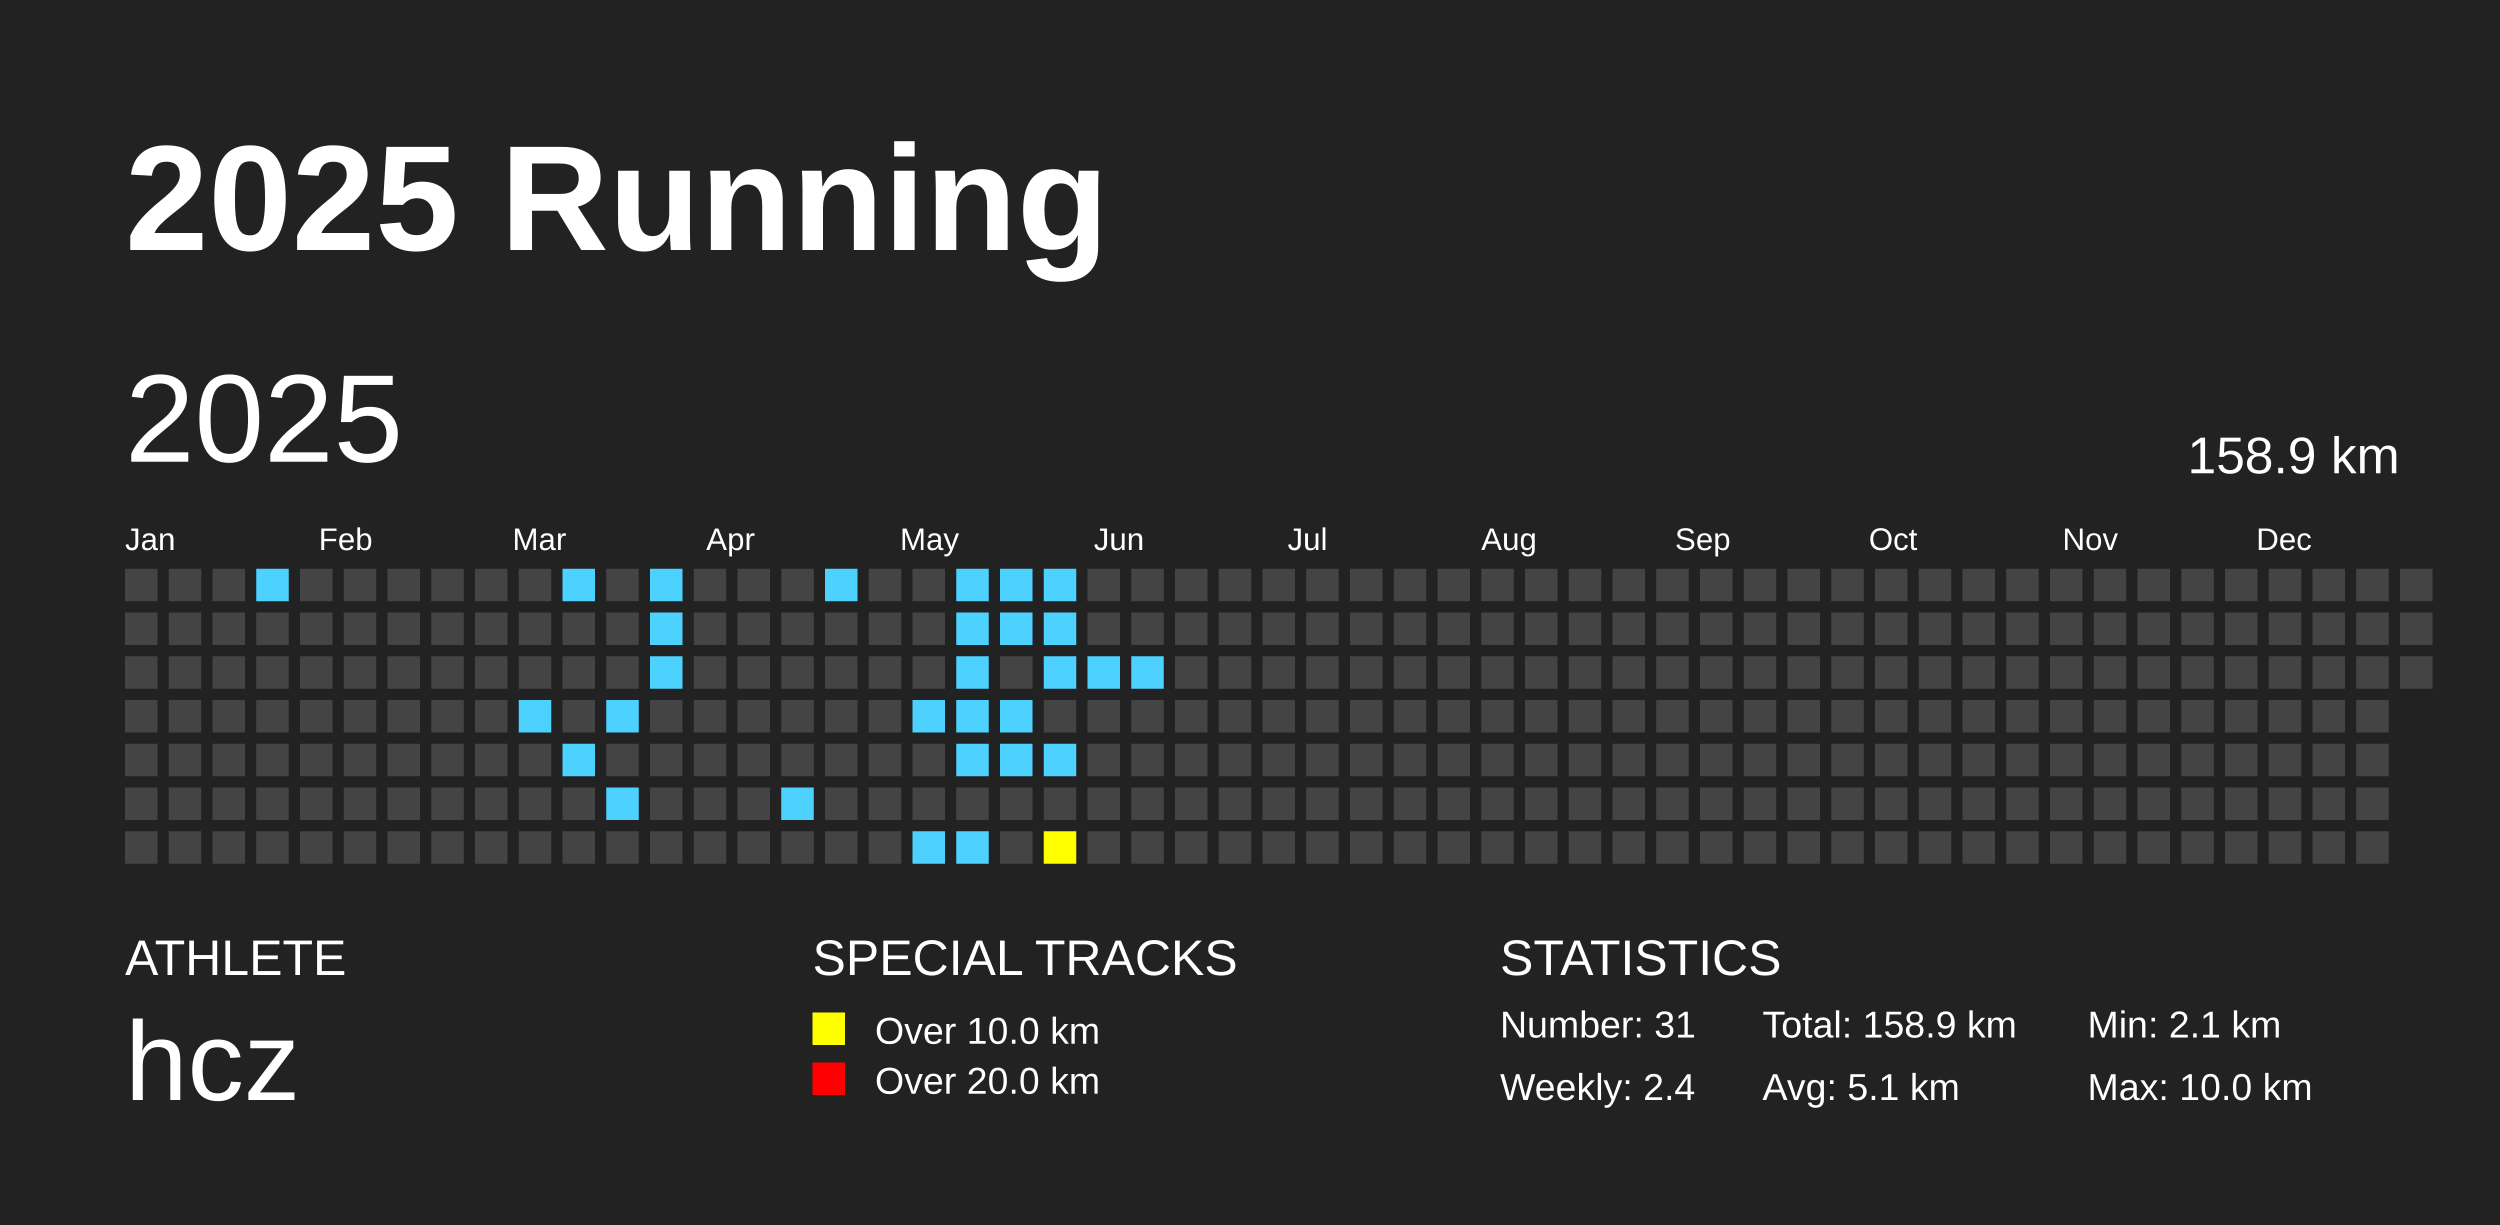
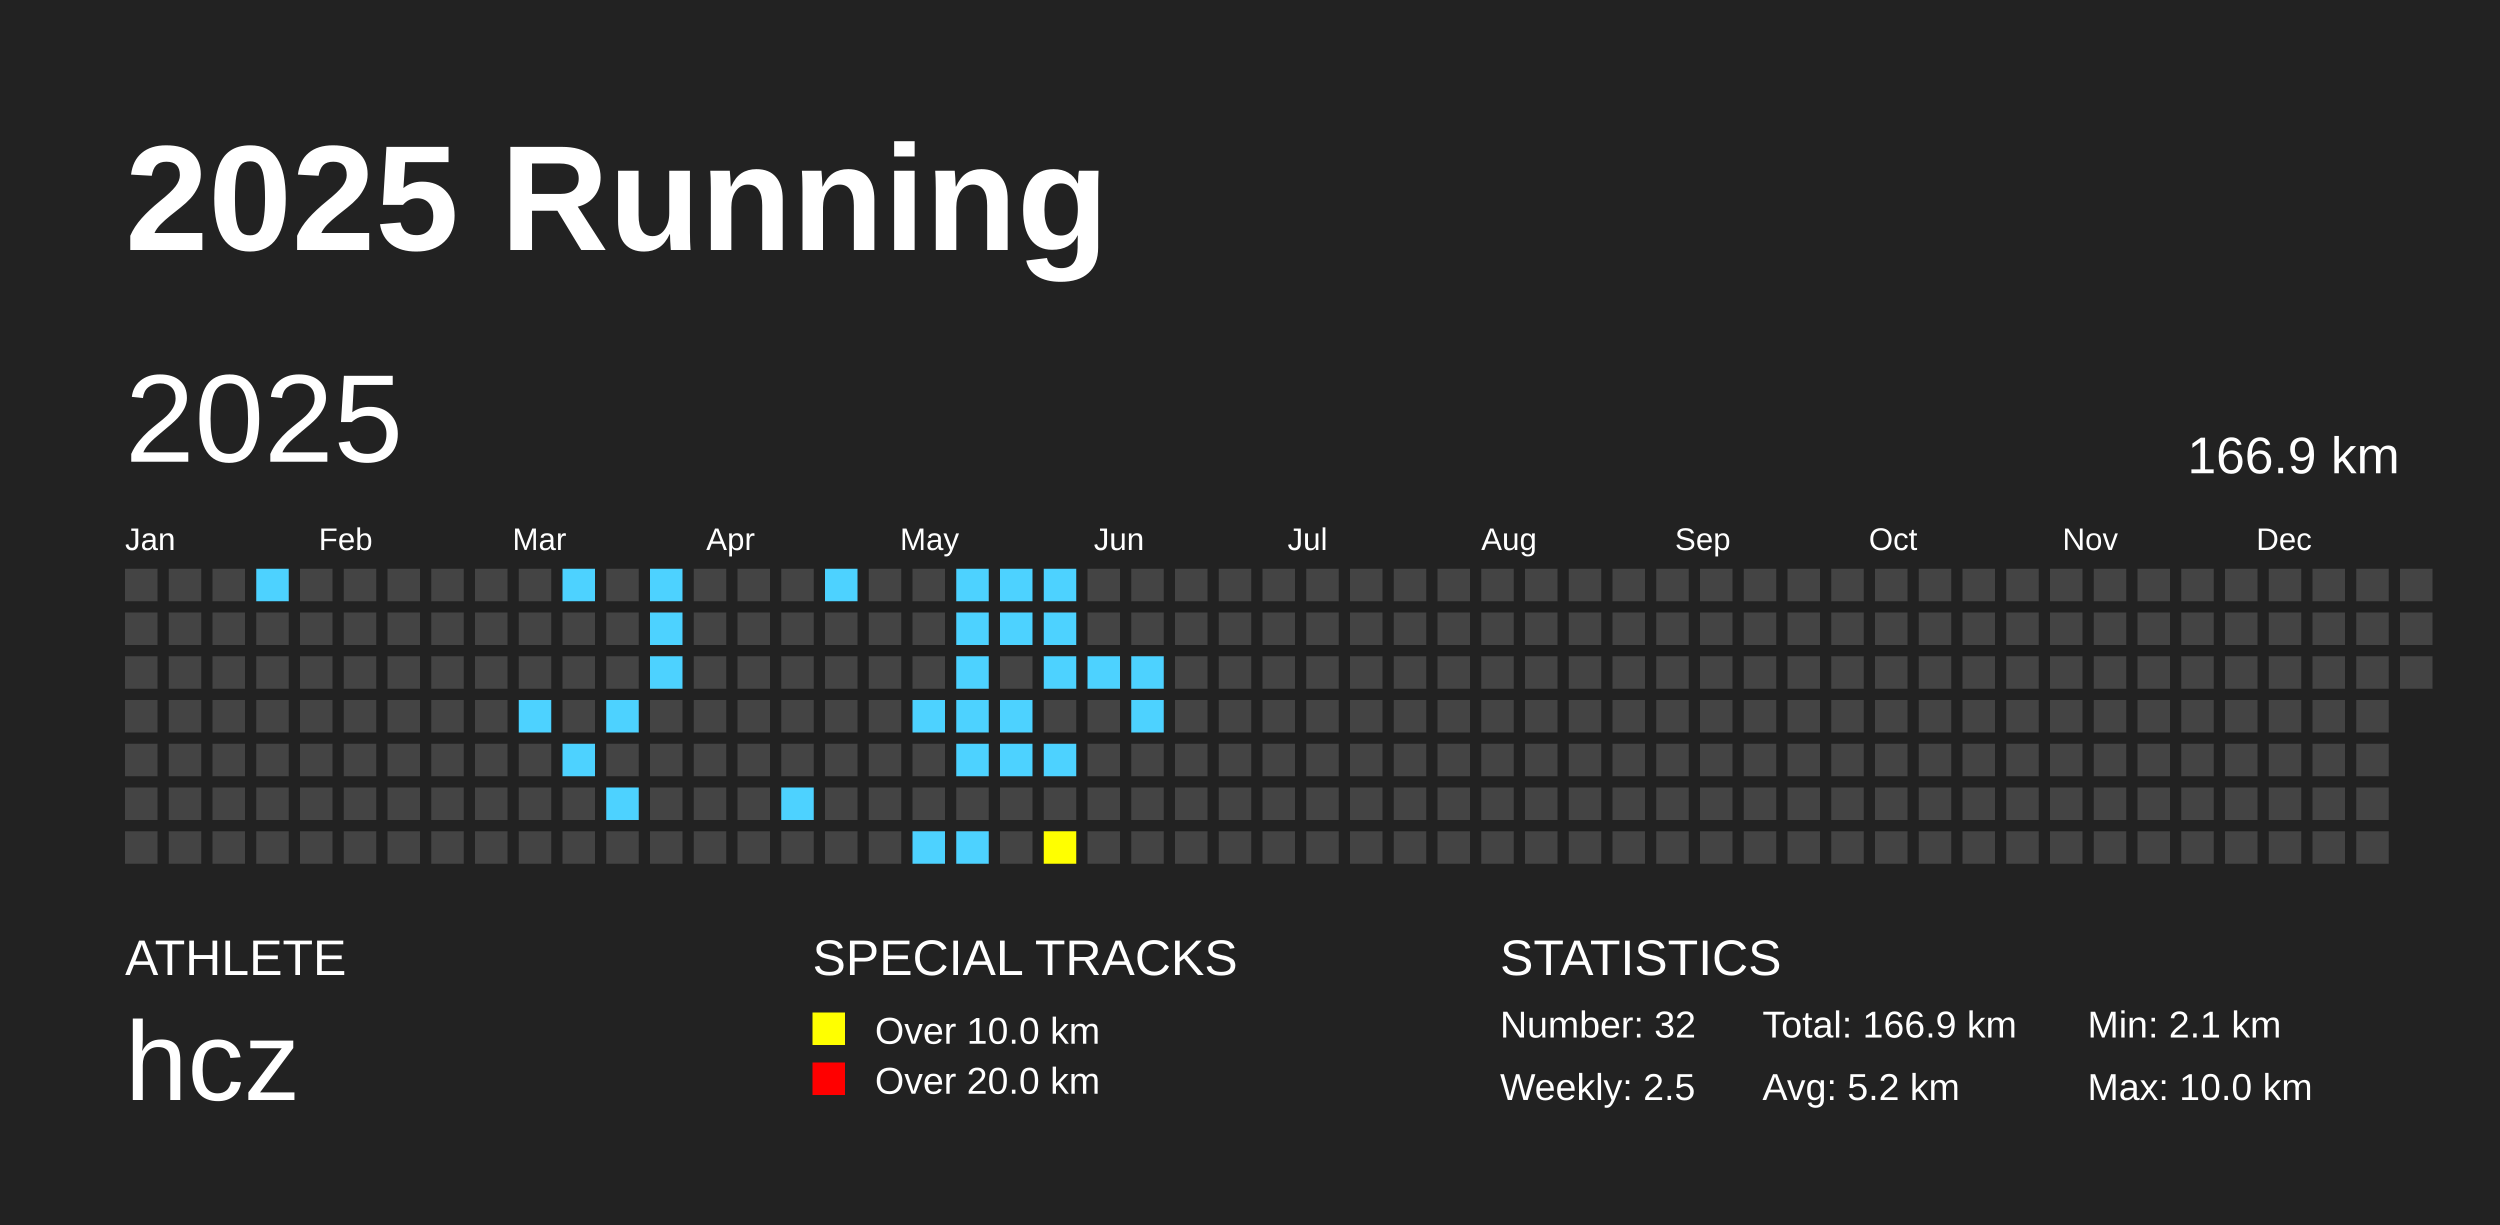
<svg xmlns="http://www.w3.org/2000/svg" baseProfile="full" height="98mm" version="1.1" viewBox="0,0,200,98" width="200mm">
  <defs />
  <rect fill="#222222" height="98" width="200" x="0" y="0" />
  <text fill="#FFFFFF" style="font-size:12px; font-family:Arial; font-weight:bold;" x="10" y="20">2025 Running</text>
  <text fill="#FFFFFF" style="font-size:4px; font-family:Arial" x="10" y="78">ATHLETE</text>
  <text fill="#FFFFFF" style="font-size:9px; font-family:Arial" x="10" y="88">hcz</text>
  <text fill="#FFFFFF" style="font-size:4px; font-family:Arial" x="65" y="78">SPECIAL TRACKS</text>
  <rect fill="yellow" height="2.6" width="2.6" x="65" y="81" />
  <text fill="#FFFFFF" style="font-size:3px; font-family:Arial" x="70" y="83.5">Over 10.0 km</text>
  <rect fill="red" height="2.6" width="2.6" x="65" y="85" />
  <text fill="#FFFFFF" style="font-size:3px; font-family:Arial" x="70" y="87.5">Over 20.0 km</text>
  <text fill="#FFFFFF" style="font-size:4px; font-family:Arial" x="120" y="78">STATISTICS</text>
-   <text fill="#FFFFFF" style="font-size:3px; font-family:Arial" x="120" y="83">Number: 31</text>
-   <text fill="#FFFFFF" style="font-size:3px; font-family:Arial" x="120" y="88">Weekly: 2.4</text>
-   <text fill="#FFFFFF" style="font-size:3px; font-family:Arial" x="141" y="83">Total: 158.9 km</text>
-   <text fill="#FFFFFF" style="font-size:3px; font-family:Arial" x="141" y="88">Avg: 5.1 km</text>
+   <text fill="#FFFFFF" style="font-size:3px; font-family:Arial" x="120" y="83">Number: 32</text>
+   <text fill="#FFFFFF" style="font-size:3px; font-family:Arial" x="120" y="88">Weekly: 2.5</text>
+   <text fill="#FFFFFF" style="font-size:3px; font-family:Arial" x="141" y="83">Total: 166.9 km</text>
+   <text fill="#FFFFFF" style="font-size:3px; font-family:Arial" x="141" y="88">Avg: 5.2 km</text>
  <text fill="#FFFFFF" style="font-size:3px; font-family:Arial" x="167" y="83">Min: 2.1 km</text>
  <text fill="#FFFFFF" style="font-size:3px; font-family:Arial" x="167" y="88">Max: 10.0 km</text>
  <text dominant-baseline="hanging" fill="#FFFFFF" style="font-size:10.0px; font-family:Arial;" x="10" y="30">2025</text>
-   <text dominant-baseline="hanging" fill="#FFFFFF" style="font-size:4.125px; font-family:Arial;" x="175" y="35">158.9 km</text>
+   <text dominant-baseline="hanging" fill="#FFFFFF" style="font-size:4.125px; font-family:Arial;" x="175" y="35">166.9 km</text>
  <text fill="#FFFFFF" style="font-size:2.5px; font-family:Arial" x="10.0" y="44">Jan</text>
  <text fill="#FFFFFF" style="font-size:2.5px; font-family:Arial" x="25.5" y="44">Feb</text>
  <text fill="#FFFFFF" style="font-size:2.5px; font-family:Arial" x="41.0" y="44">Mar</text>
  <text fill="#FFFFFF" style="font-size:2.5px; font-family:Arial" x="56.5" y="44">Apr</text>
  <text fill="#FFFFFF" style="font-size:2.5px; font-family:Arial" x="72.0" y="44">May</text>
  <text fill="#FFFFFF" style="font-size:2.5px; font-family:Arial" x="87.5" y="44">Jun</text>
  <text fill="#FFFFFF" style="font-size:2.5px; font-family:Arial" x="103.0" y="44">Jul</text>
  <text fill="#FFFFFF" style="font-size:2.5px; font-family:Arial" x="118.5" y="44">Aug</text>
  <text fill="#FFFFFF" style="font-size:2.5px; font-family:Arial" x="134.0" y="44">Sep</text>
  <text fill="#FFFFFF" style="font-size:2.5px; font-family:Arial" x="149.5" y="44">Oct</text>
  <text fill="#FFFFFF" style="font-size:2.5px; font-family:Arial" x="165.0" y="44">Nov</text>
  <text fill="#FFFFFF" style="font-size:2.5px; font-family:Arial" x="180.5" y="44">Dec</text>
  <rect fill="#444444" height="2.6" width="2.6" x="10.0" y="45.5" />
  <rect fill="#444444" height="2.6" width="2.6" x="10.0" y="49.0" />
  <rect fill="#444444" height="2.6" width="2.6" x="10.0" y="52.5" />
  <rect fill="#444444" height="2.6" width="2.6" x="10.0" y="56.0" />
  <rect fill="#444444" height="2.6" width="2.6" x="10.0" y="59.5" />
  <rect fill="#444444" height="2.6" width="2.6" x="10.0" y="63.0" />
  <rect fill="#444444" height="2.6" width="2.6" x="10.0" y="66.5" />
  <rect fill="#444444" height="2.6" width="2.6" x="13.5" y="45.5" />
  <rect fill="#444444" height="2.6" width="2.6" x="13.5" y="49.0" />
  <rect fill="#444444" height="2.6" width="2.6" x="13.5" y="52.5" />
  <rect fill="#444444" height="2.6" width="2.6" x="13.5" y="56.0" />
  <rect fill="#444444" height="2.6" width="2.6" x="13.5" y="59.5" />
  <rect fill="#444444" height="2.6" width="2.6" x="13.5" y="63.0" />
  <rect fill="#444444" height="2.6" width="2.6" x="13.5" y="66.5" />
  <rect fill="#444444" height="2.6" width="2.6" x="17.0" y="45.5" />
  <rect fill="#444444" height="2.6" width="2.6" x="17.0" y="49.0" />
  <rect fill="#444444" height="2.6" width="2.6" x="17.0" y="52.5" />
  <rect fill="#444444" height="2.6" width="2.6" x="17.0" y="56.0" />
  <rect fill="#444444" height="2.6" width="2.6" x="17.0" y="59.5" />
  <rect fill="#444444" height="2.6" width="2.6" x="17.0" y="63.0" />
  <rect fill="#444444" height="2.6" width="2.6" x="17.0" y="66.5" />
  <rect fill="#4DD2FF" height="2.6" width="2.6" x="20.5" y="45.5" />
  <rect fill="#444444" height="2.6" width="2.6" x="20.5" y="49.0" />
  <rect fill="#444444" height="2.6" width="2.6" x="20.5" y="52.5" />
  <rect fill="#444444" height="2.6" width="2.6" x="20.5" y="56.0" />
  <rect fill="#444444" height="2.6" width="2.6" x="20.5" y="59.5" />
  <rect fill="#444444" height="2.6" width="2.6" x="20.5" y="63.0" />
  <rect fill="#444444" height="2.6" width="2.6" x="20.5" y="66.5" />
  <rect fill="#444444" height="2.6" width="2.6" x="24.0" y="45.5" />
  <rect fill="#444444" height="2.6" width="2.6" x="24.0" y="49.0" />
  <rect fill="#444444" height="2.6" width="2.6" x="24.0" y="52.5" />
  <rect fill="#444444" height="2.6" width="2.6" x="24.0" y="56.0" />
  <rect fill="#444444" height="2.6" width="2.6" x="24.0" y="59.5" />
  <rect fill="#444444" height="2.6" width="2.6" x="24.0" y="63.0" />
  <rect fill="#444444" height="2.6" width="2.6" x="24.0" y="66.5" />
  <rect fill="#444444" height="2.6" width="2.6" x="27.5" y="45.5" />
  <rect fill="#444444" height="2.6" width="2.6" x="27.5" y="49.0" />
  <rect fill="#444444" height="2.6" width="2.6" x="27.5" y="52.5" />
  <rect fill="#444444" height="2.6" width="2.6" x="27.5" y="56.0" />
  <rect fill="#444444" height="2.6" width="2.6" x="27.5" y="59.5" />
  <rect fill="#444444" height="2.6" width="2.6" x="27.5" y="63.0" />
  <rect fill="#444444" height="2.6" width="2.6" x="27.5" y="66.5" />
  <rect fill="#444444" height="2.6" width="2.6" x="31.0" y="45.5" />
  <rect fill="#444444" height="2.6" width="2.6" x="31.0" y="49.0" />
  <rect fill="#444444" height="2.6" width="2.6" x="31.0" y="52.5" />
  <rect fill="#444444" height="2.6" width="2.6" x="31.0" y="56.0" />
  <rect fill="#444444" height="2.6" width="2.6" x="31.0" y="59.5" />
  <rect fill="#444444" height="2.6" width="2.6" x="31.0" y="63.0" />
  <rect fill="#444444" height="2.6" width="2.6" x="31.0" y="66.5" />
  <rect fill="#444444" height="2.6" width="2.6" x="34.5" y="45.5" />
  <rect fill="#444444" height="2.6" width="2.6" x="34.5" y="49.0" />
  <rect fill="#444444" height="2.6" width="2.6" x="34.5" y="52.5" />
  <rect fill="#444444" height="2.6" width="2.6" x="34.5" y="56.0" />
  <rect fill="#444444" height="2.6" width="2.6" x="34.5" y="59.5" />
  <rect fill="#444444" height="2.6" width="2.6" x="34.5" y="63.0" />
  <rect fill="#444444" height="2.6" width="2.6" x="34.5" y="66.5" />
  <rect fill="#444444" height="2.6" width="2.6" x="38.0" y="45.5" />
  <rect fill="#444444" height="2.6" width="2.6" x="38.0" y="49.0" />
  <rect fill="#444444" height="2.6" width="2.6" x="38.0" y="52.5" />
  <rect fill="#444444" height="2.6" width="2.6" x="38.0" y="56.0" />
  <rect fill="#444444" height="2.6" width="2.6" x="38.0" y="59.5" />
  <rect fill="#444444" height="2.6" width="2.6" x="38.0" y="63.0" />
  <rect fill="#444444" height="2.6" width="2.6" x="38.0" y="66.5" />
  <rect fill="#444444" height="2.6" width="2.6" x="41.5" y="45.5" />
  <rect fill="#444444" height="2.6" width="2.6" x="41.5" y="49.0" />
  <rect fill="#444444" height="2.6" width="2.6" x="41.5" y="52.5" />
  <rect fill="#4DD2FF" height="2.6" width="2.6" x="41.5" y="56.0" />
  <rect fill="#444444" height="2.6" width="2.6" x="41.5" y="59.5" />
  <rect fill="#444444" height="2.6" width="2.6" x="41.5" y="63.0" />
  <rect fill="#444444" height="2.6" width="2.6" x="41.5" y="66.5" />
  <rect fill="#4DD2FF" height="2.6" width="2.6" x="45.0" y="45.5" />
  <rect fill="#444444" height="2.6" width="2.6" x="45.0" y="49.0" />
  <rect fill="#444444" height="2.6" width="2.6" x="45.0" y="52.5" />
  <rect fill="#444444" height="2.6" width="2.6" x="45.0" y="56.0" />
  <rect fill="#4DD2FF" height="2.6" width="2.6" x="45.0" y="59.5" />
  <rect fill="#444444" height="2.6" width="2.6" x="45.0" y="63.0" />
  <rect fill="#444444" height="2.6" width="2.6" x="45.0" y="66.5" />
  <rect fill="#444444" height="2.6" width="2.6" x="48.5" y="45.5" />
  <rect fill="#444444" height="2.6" width="2.6" x="48.5" y="49.0" />
  <rect fill="#444444" height="2.6" width="2.6" x="48.5" y="52.5" />
  <rect fill="#4DD2FF" height="2.6" width="2.6" x="48.5" y="56.0" />
  <rect fill="#444444" height="2.6" width="2.6" x="48.5" y="59.5" />
  <rect fill="#4DD2FF" height="2.6" width="2.6" x="48.5" y="63.0" />
  <rect fill="#444444" height="2.6" width="2.6" x="48.5" y="66.5" />
  <rect fill="#4DD2FF" height="2.6" width="2.6" x="52.0" y="45.5" />
  <rect fill="#4DD2FF" height="2.6" width="2.6" x="52.0" y="49.0" />
  <rect fill="#4DD2FF" height="2.6" width="2.6" x="52.0" y="52.5" />
  <rect fill="#444444" height="2.6" width="2.6" x="52.0" y="56.0" />
  <rect fill="#444444" height="2.6" width="2.6" x="52.0" y="59.5" />
  <rect fill="#444444" height="2.6" width="2.6" x="52.0" y="63.0" />
  <rect fill="#444444" height="2.6" width="2.6" x="52.0" y="66.5" />
  <rect fill="#444444" height="2.6" width="2.6" x="55.5" y="45.5" />
  <rect fill="#444444" height="2.6" width="2.6" x="55.5" y="49.0" />
  <rect fill="#444444" height="2.6" width="2.6" x="55.5" y="52.5" />
  <rect fill="#444444" height="2.6" width="2.6" x="55.5" y="56.0" />
  <rect fill="#444444" height="2.6" width="2.6" x="55.5" y="59.5" />
  <rect fill="#444444" height="2.6" width="2.6" x="55.5" y="63.0" />
  <rect fill="#444444" height="2.6" width="2.6" x="55.5" y="66.5" />
  <rect fill="#444444" height="2.6" width="2.6" x="59.0" y="45.5" />
  <rect fill="#444444" height="2.6" width="2.6" x="59.0" y="49.0" />
  <rect fill="#444444" height="2.6" width="2.6" x="59.0" y="52.5" />
  <rect fill="#444444" height="2.6" width="2.6" x="59.0" y="56.0" />
  <rect fill="#444444" height="2.6" width="2.6" x="59.0" y="59.5" />
  <rect fill="#444444" height="2.6" width="2.6" x="59.0" y="63.0" />
  <rect fill="#444444" height="2.6" width="2.6" x="59.0" y="66.5" />
  <rect fill="#444444" height="2.6" width="2.6" x="62.5" y="45.5" />
  <rect fill="#444444" height="2.6" width="2.6" x="62.5" y="49.0" />
  <rect fill="#444444" height="2.6" width="2.6" x="62.5" y="52.5" />
  <rect fill="#444444" height="2.6" width="2.6" x="62.5" y="56.0" />
  <rect fill="#444444" height="2.6" width="2.6" x="62.5" y="59.5" />
  <rect fill="#4DD2FF" height="2.6" width="2.6" x="62.5" y="63.0" />
  <rect fill="#444444" height="2.6" width="2.6" x="62.5" y="66.5" />
  <rect fill="#4DD2FF" height="2.6" width="2.6" x="66.0" y="45.5" />
  <rect fill="#444444" height="2.6" width="2.6" x="66.0" y="49.0" />
  <rect fill="#444444" height="2.6" width="2.6" x="66.0" y="52.5" />
  <rect fill="#444444" height="2.6" width="2.6" x="66.0" y="56.0" />
  <rect fill="#444444" height="2.6" width="2.6" x="66.0" y="59.5" />
  <rect fill="#444444" height="2.6" width="2.6" x="66.0" y="63.0" />
  <rect fill="#444444" height="2.6" width="2.6" x="66.0" y="66.5" />
  <rect fill="#444444" height="2.6" width="2.6" x="69.5" y="45.5" />
  <rect fill="#444444" height="2.6" width="2.6" x="69.5" y="49.0" />
  <rect fill="#444444" height="2.6" width="2.6" x="69.5" y="52.5" />
  <rect fill="#444444" height="2.6" width="2.6" x="69.5" y="56.0" />
  <rect fill="#444444" height="2.6" width="2.6" x="69.5" y="59.5" />
  <rect fill="#444444" height="2.6" width="2.6" x="69.5" y="63.0" />
  <rect fill="#444444" height="2.6" width="2.6" x="69.5" y="66.5" />
  <rect fill="#444444" height="2.6" width="2.6" x="73.0" y="45.5" />
  <rect fill="#444444" height="2.6" width="2.6" x="73.0" y="49.0" />
  <rect fill="#444444" height="2.6" width="2.6" x="73.0" y="52.5" />
  <rect fill="#4DD2FF" height="2.6" width="2.6" x="73.0" y="56.0" />
  <rect fill="#444444" height="2.6" width="2.6" x="73.0" y="59.5" />
  <rect fill="#444444" height="2.6" width="2.6" x="73.0" y="63.0" />
  <rect fill="#4DD2FF" height="2.6" width="2.6" x="73.0" y="66.5" />
  <rect fill="#4DD2FF" height="2.6" width="2.6" x="76.5" y="45.5" />
  <rect fill="#4DD2FF" height="2.6" width="2.6" x="76.5" y="49.0" />
  <rect fill="#4DD2FF" height="2.6" width="2.6" x="76.5" y="52.5" />
  <rect fill="#4DD2FF" height="2.6" width="2.6" x="76.5" y="56.0" />
  <rect fill="#4DD2FF" height="2.6" width="2.6" x="76.5" y="59.5" />
  <rect fill="#444444" height="2.6" width="2.6" x="76.5" y="63.0" />
  <rect fill="#4DD2FF" height="2.6" width="2.6" x="76.5" y="66.5" />
  <rect fill="#4DD2FF" height="2.6" width="2.6" x="80.0" y="45.5" />
  <rect fill="#4DD2FF" height="2.6" width="2.6" x="80.0" y="49.0" />
  <rect fill="#444444" height="2.6" width="2.6" x="80.0" y="52.5" />
  <rect fill="#4DD2FF" height="2.6" width="2.6" x="80.0" y="56.0" />
  <rect fill="#4DD2FF" height="2.6" width="2.6" x="80.0" y="59.5" />
  <rect fill="#444444" height="2.6" width="2.6" x="80.0" y="63.0" />
  <rect fill="#444444" height="2.6" width="2.6" x="80.0" y="66.5" />
  <rect fill="#4DD2FF" height="2.6" width="2.6" x="83.5" y="45.5" />
  <rect fill="#4DD2FF" height="2.6" width="2.6" x="83.5" y="49.0" />
  <rect fill="#4DD2FF" height="2.6" width="2.6" x="83.5" y="52.5" />
  <rect fill="#444444" height="2.6" width="2.6" x="83.5" y="56.0" />
  <rect fill="#4DD2FF" height="2.6" width="2.6" x="83.5" y="59.5" />
  <rect fill="#444444" height="2.6" width="2.6" x="83.5" y="63.0" />
  <rect fill="yellow" height="2.6" width="2.6" x="83.5" y="66.5" />
  <rect fill="#444444" height="2.6" width="2.6" x="87.0" y="45.5" />
  <rect fill="#444444" height="2.6" width="2.6" x="87.0" y="49.0" />
  <rect fill="#4DD2FF" height="2.6" width="2.6" x="87.0" y="52.5" />
  <rect fill="#444444" height="2.6" width="2.6" x="87.0" y="56.0" />
  <rect fill="#444444" height="2.6" width="2.6" x="87.0" y="59.5" />
  <rect fill="#444444" height="2.6" width="2.6" x="87.0" y="63.0" />
  <rect fill="#444444" height="2.6" width="2.6" x="87.0" y="66.5" />
  <rect fill="#444444" height="2.6" width="2.6" x="90.5" y="45.5" />
  <rect fill="#444444" height="2.6" width="2.6" x="90.5" y="49.0" />
  <rect fill="#4DD2FF" height="2.6" width="2.6" x="90.5" y="52.5" />
-   <rect fill="#444444" height="2.6" width="2.6" x="90.5" y="56.0" />
+   <rect fill="#4DD2FF" height="2.6" width="2.6" x="90.5" y="56.0" />
  <rect fill="#444444" height="2.6" width="2.6" x="90.5" y="59.5" />
  <rect fill="#444444" height="2.6" width="2.6" x="90.5" y="63.0" />
  <rect fill="#444444" height="2.6" width="2.6" x="90.5" y="66.5" />
  <rect fill="#444444" height="2.6" width="2.6" x="94.0" y="45.5" />
  <rect fill="#444444" height="2.6" width="2.6" x="94.0" y="49.0" />
  <rect fill="#444444" height="2.6" width="2.6" x="94.0" y="52.5" />
  <rect fill="#444444" height="2.6" width="2.6" x="94.0" y="56.0" />
  <rect fill="#444444" height="2.6" width="2.6" x="94.0" y="59.5" />
  <rect fill="#444444" height="2.6" width="2.6" x="94.0" y="63.0" />
  <rect fill="#444444" height="2.6" width="2.6" x="94.0" y="66.5" />
  <rect fill="#444444" height="2.6" width="2.6" x="97.5" y="45.5" />
  <rect fill="#444444" height="2.6" width="2.6" x="97.5" y="49.0" />
  <rect fill="#444444" height="2.6" width="2.6" x="97.5" y="52.5" />
  <rect fill="#444444" height="2.6" width="2.6" x="97.5" y="56.0" />
  <rect fill="#444444" height="2.6" width="2.6" x="97.5" y="59.5" />
  <rect fill="#444444" height="2.6" width="2.6" x="97.5" y="63.0" />
  <rect fill="#444444" height="2.6" width="2.6" x="97.5" y="66.5" />
  <rect fill="#444444" height="2.6" width="2.6" x="101.0" y="45.5" />
  <rect fill="#444444" height="2.6" width="2.6" x="101.0" y="49.0" />
  <rect fill="#444444" height="2.6" width="2.6" x="101.0" y="52.5" />
  <rect fill="#444444" height="2.6" width="2.6" x="101.0" y="56.0" />
  <rect fill="#444444" height="2.6" width="2.6" x="101.0" y="59.5" />
  <rect fill="#444444" height="2.6" width="2.6" x="101.0" y="63.0" />
  <rect fill="#444444" height="2.6" width="2.6" x="101.0" y="66.5" />
  <rect fill="#444444" height="2.6" width="2.6" x="104.5" y="45.5" />
  <rect fill="#444444" height="2.6" width="2.6" x="104.5" y="49.0" />
  <rect fill="#444444" height="2.6" width="2.6" x="104.5" y="52.5" />
  <rect fill="#444444" height="2.6" width="2.6" x="104.5" y="56.0" />
  <rect fill="#444444" height="2.6" width="2.6" x="104.5" y="59.5" />
  <rect fill="#444444" height="2.6" width="2.6" x="104.5" y="63.0" />
  <rect fill="#444444" height="2.6" width="2.6" x="104.5" y="66.5" />
  <rect fill="#444444" height="2.6" width="2.6" x="108.0" y="45.5" />
  <rect fill="#444444" height="2.6" width="2.6" x="108.0" y="49.0" />
  <rect fill="#444444" height="2.6" width="2.6" x="108.0" y="52.5" />
  <rect fill="#444444" height="2.6" width="2.6" x="108.0" y="56.0" />
  <rect fill="#444444" height="2.6" width="2.6" x="108.0" y="59.5" />
  <rect fill="#444444" height="2.6" width="2.6" x="108.0" y="63.0" />
  <rect fill="#444444" height="2.6" width="2.6" x="108.0" y="66.5" />
  <rect fill="#444444" height="2.6" width="2.6" x="111.5" y="45.5" />
  <rect fill="#444444" height="2.6" width="2.6" x="111.5" y="49.0" />
  <rect fill="#444444" height="2.6" width="2.6" x="111.5" y="52.5" />
  <rect fill="#444444" height="2.6" width="2.6" x="111.5" y="56.0" />
  <rect fill="#444444" height="2.6" width="2.6" x="111.5" y="59.5" />
  <rect fill="#444444" height="2.6" width="2.6" x="111.5" y="63.0" />
  <rect fill="#444444" height="2.6" width="2.6" x="111.5" y="66.5" />
  <rect fill="#444444" height="2.6" width="2.6" x="115.0" y="45.5" />
  <rect fill="#444444" height="2.6" width="2.6" x="115.0" y="49.0" />
  <rect fill="#444444" height="2.6" width="2.6" x="115.0" y="52.5" />
  <rect fill="#444444" height="2.6" width="2.6" x="115.0" y="56.0" />
  <rect fill="#444444" height="2.6" width="2.6" x="115.0" y="59.5" />
  <rect fill="#444444" height="2.6" width="2.6" x="115.0" y="63.0" />
  <rect fill="#444444" height="2.6" width="2.6" x="115.0" y="66.5" />
  <rect fill="#444444" height="2.6" width="2.6" x="118.5" y="45.5" />
  <rect fill="#444444" height="2.6" width="2.6" x="118.5" y="49.0" />
  <rect fill="#444444" height="2.6" width="2.6" x="118.5" y="52.5" />
  <rect fill="#444444" height="2.6" width="2.6" x="118.5" y="56.0" />
  <rect fill="#444444" height="2.6" width="2.6" x="118.5" y="59.5" />
  <rect fill="#444444" height="2.6" width="2.6" x="118.5" y="63.0" />
  <rect fill="#444444" height="2.6" width="2.6" x="118.5" y="66.5" />
  <rect fill="#444444" height="2.6" width="2.6" x="122.0" y="45.5" />
  <rect fill="#444444" height="2.6" width="2.6" x="122.0" y="49.0" />
  <rect fill="#444444" height="2.6" width="2.6" x="122.0" y="52.5" />
  <rect fill="#444444" height="2.6" width="2.6" x="122.0" y="56.0" />
  <rect fill="#444444" height="2.6" width="2.6" x="122.0" y="59.5" />
  <rect fill="#444444" height="2.6" width="2.6" x="122.0" y="63.0" />
  <rect fill="#444444" height="2.6" width="2.6" x="122.0" y="66.5" />
  <rect fill="#444444" height="2.6" width="2.6" x="125.5" y="45.5" />
  <rect fill="#444444" height="2.6" width="2.6" x="125.5" y="49.0" />
  <rect fill="#444444" height="2.6" width="2.6" x="125.5" y="52.5" />
  <rect fill="#444444" height="2.6" width="2.6" x="125.5" y="56.0" />
  <rect fill="#444444" height="2.6" width="2.6" x="125.5" y="59.5" />
  <rect fill="#444444" height="2.6" width="2.6" x="125.5" y="63.0" />
  <rect fill="#444444" height="2.6" width="2.6" x="125.5" y="66.5" />
  <rect fill="#444444" height="2.6" width="2.6" x="129.0" y="45.5" />
  <rect fill="#444444" height="2.6" width="2.6" x="129.0" y="49.0" />
  <rect fill="#444444" height="2.6" width="2.6" x="129.0" y="52.5" />
  <rect fill="#444444" height="2.6" width="2.6" x="129.0" y="56.0" />
  <rect fill="#444444" height="2.6" width="2.6" x="129.0" y="59.5" />
  <rect fill="#444444" height="2.6" width="2.6" x="129.0" y="63.0" />
  <rect fill="#444444" height="2.6" width="2.6" x="129.0" y="66.5" />
  <rect fill="#444444" height="2.6" width="2.6" x="132.5" y="45.5" />
  <rect fill="#444444" height="2.6" width="2.6" x="132.5" y="49.0" />
  <rect fill="#444444" height="2.6" width="2.6" x="132.5" y="52.5" />
  <rect fill="#444444" height="2.6" width="2.6" x="132.5" y="56.0" />
  <rect fill="#444444" height="2.6" width="2.6" x="132.5" y="59.5" />
  <rect fill="#444444" height="2.6" width="2.6" x="132.5" y="63.0" />
  <rect fill="#444444" height="2.6" width="2.6" x="132.5" y="66.5" />
  <rect fill="#444444" height="2.6" width="2.6" x="136.0" y="45.5" />
  <rect fill="#444444" height="2.6" width="2.6" x="136.0" y="49.0" />
  <rect fill="#444444" height="2.6" width="2.6" x="136.0" y="52.5" />
  <rect fill="#444444" height="2.6" width="2.6" x="136.0" y="56.0" />
  <rect fill="#444444" height="2.6" width="2.6" x="136.0" y="59.5" />
  <rect fill="#444444" height="2.6" width="2.6" x="136.0" y="63.0" />
  <rect fill="#444444" height="2.6" width="2.6" x="136.0" y="66.5" />
  <rect fill="#444444" height="2.6" width="2.6" x="139.5" y="45.5" />
  <rect fill="#444444" height="2.6" width="2.6" x="139.5" y="49.0" />
  <rect fill="#444444" height="2.6" width="2.6" x="139.5" y="52.5" />
  <rect fill="#444444" height="2.6" width="2.6" x="139.5" y="56.0" />
  <rect fill="#444444" height="2.6" width="2.6" x="139.5" y="59.5" />
  <rect fill="#444444" height="2.6" width="2.6" x="139.5" y="63.0" />
  <rect fill="#444444" height="2.6" width="2.6" x="139.5" y="66.5" />
  <rect fill="#444444" height="2.6" width="2.6" x="143.0" y="45.5" />
  <rect fill="#444444" height="2.6" width="2.6" x="143.0" y="49.0" />
  <rect fill="#444444" height="2.6" width="2.6" x="143.0" y="52.5" />
  <rect fill="#444444" height="2.6" width="2.6" x="143.0" y="56.0" />
  <rect fill="#444444" height="2.6" width="2.6" x="143.0" y="59.5" />
  <rect fill="#444444" height="2.6" width="2.6" x="143.0" y="63.0" />
  <rect fill="#444444" height="2.6" width="2.6" x="143.0" y="66.5" />
  <rect fill="#444444" height="2.6" width="2.6" x="146.5" y="45.5" />
  <rect fill="#444444" height="2.6" width="2.6" x="146.5" y="49.0" />
  <rect fill="#444444" height="2.6" width="2.6" x="146.5" y="52.5" />
  <rect fill="#444444" height="2.6" width="2.6" x="146.5" y="56.0" />
  <rect fill="#444444" height="2.6" width="2.6" x="146.5" y="59.5" />
  <rect fill="#444444" height="2.6" width="2.6" x="146.5" y="63.0" />
  <rect fill="#444444" height="2.6" width="2.6" x="146.5" y="66.5" />
  <rect fill="#444444" height="2.6" width="2.6" x="150.0" y="45.5" />
  <rect fill="#444444" height="2.6" width="2.6" x="150.0" y="49.0" />
  <rect fill="#444444" height="2.6" width="2.6" x="150.0" y="52.5" />
  <rect fill="#444444" height="2.6" width="2.6" x="150.0" y="56.0" />
  <rect fill="#444444" height="2.6" width="2.6" x="150.0" y="59.5" />
  <rect fill="#444444" height="2.6" width="2.6" x="150.0" y="63.0" />
  <rect fill="#444444" height="2.6" width="2.6" x="150.0" y="66.5" />
  <rect fill="#444444" height="2.6" width="2.6" x="153.5" y="45.5" />
  <rect fill="#444444" height="2.6" width="2.6" x="153.5" y="49.0" />
  <rect fill="#444444" height="2.6" width="2.6" x="153.5" y="52.5" />
  <rect fill="#444444" height="2.6" width="2.6" x="153.5" y="56.0" />
  <rect fill="#444444" height="2.6" width="2.6" x="153.5" y="59.5" />
  <rect fill="#444444" height="2.6" width="2.6" x="153.5" y="63.0" />
  <rect fill="#444444" height="2.6" width="2.6" x="153.5" y="66.5" />
  <rect fill="#444444" height="2.6" width="2.6" x="157.0" y="45.5" />
  <rect fill="#444444" height="2.6" width="2.6" x="157.0" y="49.0" />
  <rect fill="#444444" height="2.6" width="2.6" x="157.0" y="52.5" />
  <rect fill="#444444" height="2.6" width="2.6" x="157.0" y="56.0" />
  <rect fill="#444444" height="2.6" width="2.6" x="157.0" y="59.5" />
  <rect fill="#444444" height="2.6" width="2.6" x="157.0" y="63.0" />
  <rect fill="#444444" height="2.6" width="2.6" x="157.0" y="66.5" />
  <rect fill="#444444" height="2.6" width="2.6" x="160.5" y="45.5" />
  <rect fill="#444444" height="2.6" width="2.6" x="160.5" y="49.0" />
  <rect fill="#444444" height="2.6" width="2.6" x="160.5" y="52.5" />
  <rect fill="#444444" height="2.6" width="2.6" x="160.5" y="56.0" />
  <rect fill="#444444" height="2.6" width="2.6" x="160.5" y="59.5" />
  <rect fill="#444444" height="2.6" width="2.6" x="160.5" y="63.0" />
  <rect fill="#444444" height="2.6" width="2.6" x="160.5" y="66.5" />
  <rect fill="#444444" height="2.6" width="2.6" x="164.0" y="45.5" />
  <rect fill="#444444" height="2.6" width="2.6" x="164.0" y="49.0" />
  <rect fill="#444444" height="2.6" width="2.6" x="164.0" y="52.5" />
  <rect fill="#444444" height="2.6" width="2.6" x="164.0" y="56.0" />
  <rect fill="#444444" height="2.6" width="2.6" x="164.0" y="59.5" />
  <rect fill="#444444" height="2.6" width="2.6" x="164.0" y="63.0" />
  <rect fill="#444444" height="2.6" width="2.6" x="164.0" y="66.5" />
  <rect fill="#444444" height="2.6" width="2.6" x="167.5" y="45.5" />
  <rect fill="#444444" height="2.6" width="2.6" x="167.5" y="49.0" />
  <rect fill="#444444" height="2.6" width="2.6" x="167.5" y="52.5" />
  <rect fill="#444444" height="2.6" width="2.6" x="167.5" y="56.0" />
  <rect fill="#444444" height="2.6" width="2.6" x="167.5" y="59.5" />
  <rect fill="#444444" height="2.6" width="2.6" x="167.5" y="63.0" />
  <rect fill="#444444" height="2.6" width="2.6" x="167.5" y="66.5" />
  <rect fill="#444444" height="2.6" width="2.6" x="171.0" y="45.5" />
  <rect fill="#444444" height="2.6" width="2.6" x="171.0" y="49.0" />
  <rect fill="#444444" height="2.6" width="2.6" x="171.0" y="52.5" />
  <rect fill="#444444" height="2.6" width="2.6" x="171.0" y="56.0" />
  <rect fill="#444444" height="2.6" width="2.6" x="171.0" y="59.5" />
  <rect fill="#444444" height="2.6" width="2.6" x="171.0" y="63.0" />
  <rect fill="#444444" height="2.6" width="2.6" x="171.0" y="66.5" />
  <rect fill="#444444" height="2.6" width="2.6" x="174.5" y="45.5" />
  <rect fill="#444444" height="2.6" width="2.6" x="174.5" y="49.0" />
  <rect fill="#444444" height="2.6" width="2.6" x="174.5" y="52.5" />
  <rect fill="#444444" height="2.6" width="2.6" x="174.5" y="56.0" />
  <rect fill="#444444" height="2.6" width="2.6" x="174.5" y="59.5" />
  <rect fill="#444444" height="2.6" width="2.6" x="174.5" y="63.0" />
  <rect fill="#444444" height="2.6" width="2.6" x="174.5" y="66.5" />
  <rect fill="#444444" height="2.6" width="2.6" x="178.0" y="45.5" />
  <rect fill="#444444" height="2.6" width="2.6" x="178.0" y="49.0" />
  <rect fill="#444444" height="2.6" width="2.6" x="178.0" y="52.5" />
  <rect fill="#444444" height="2.6" width="2.6" x="178.0" y="56.0" />
  <rect fill="#444444" height="2.6" width="2.6" x="178.0" y="59.5" />
  <rect fill="#444444" height="2.6" width="2.6" x="178.0" y="63.0" />
  <rect fill="#444444" height="2.6" width="2.6" x="178.0" y="66.5" />
  <rect fill="#444444" height="2.6" width="2.6" x="181.5" y="45.5" />
  <rect fill="#444444" height="2.6" width="2.6" x="181.5" y="49.0" />
  <rect fill="#444444" height="2.6" width="2.6" x="181.5" y="52.5" />
  <rect fill="#444444" height="2.6" width="2.6" x="181.5" y="56.0" />
  <rect fill="#444444" height="2.6" width="2.6" x="181.5" y="59.5" />
  <rect fill="#444444" height="2.6" width="2.6" x="181.5" y="63.0" />
  <rect fill="#444444" height="2.6" width="2.6" x="181.5" y="66.5" />
  <rect fill="#444444" height="2.6" width="2.6" x="185.0" y="45.5" />
  <rect fill="#444444" height="2.6" width="2.6" x="185.0" y="49.0" />
  <rect fill="#444444" height="2.6" width="2.6" x="185.0" y="52.5" />
  <rect fill="#444444" height="2.6" width="2.6" x="185.0" y="56.0" />
  <rect fill="#444444" height="2.6" width="2.6" x="185.0" y="59.5" />
  <rect fill="#444444" height="2.6" width="2.6" x="185.0" y="63.0" />
  <rect fill="#444444" height="2.6" width="2.6" x="185.0" y="66.5" />
  <rect fill="#444444" height="2.6" width="2.6" x="188.5" y="45.5" />
  <rect fill="#444444" height="2.6" width="2.6" x="188.5" y="49.0" />
  <rect fill="#444444" height="2.6" width="2.6" x="188.5" y="52.5" />
  <rect fill="#444444" height="2.6" width="2.6" x="188.5" y="56.0" />
  <rect fill="#444444" height="2.6" width="2.6" x="188.5" y="59.5" />
  <rect fill="#444444" height="2.6" width="2.6" x="188.5" y="63.0" />
  <rect fill="#444444" height="2.6" width="2.6" x="188.5" y="66.5" />
  <rect fill="#444444" height="2.6" width="2.6" x="192.0" y="45.5" />
  <rect fill="#444444" height="2.6" width="2.6" x="192.0" y="49.0" />
  <rect fill="#444444" height="2.6" width="2.6" x="192.0" y="52.5" />
</svg>
